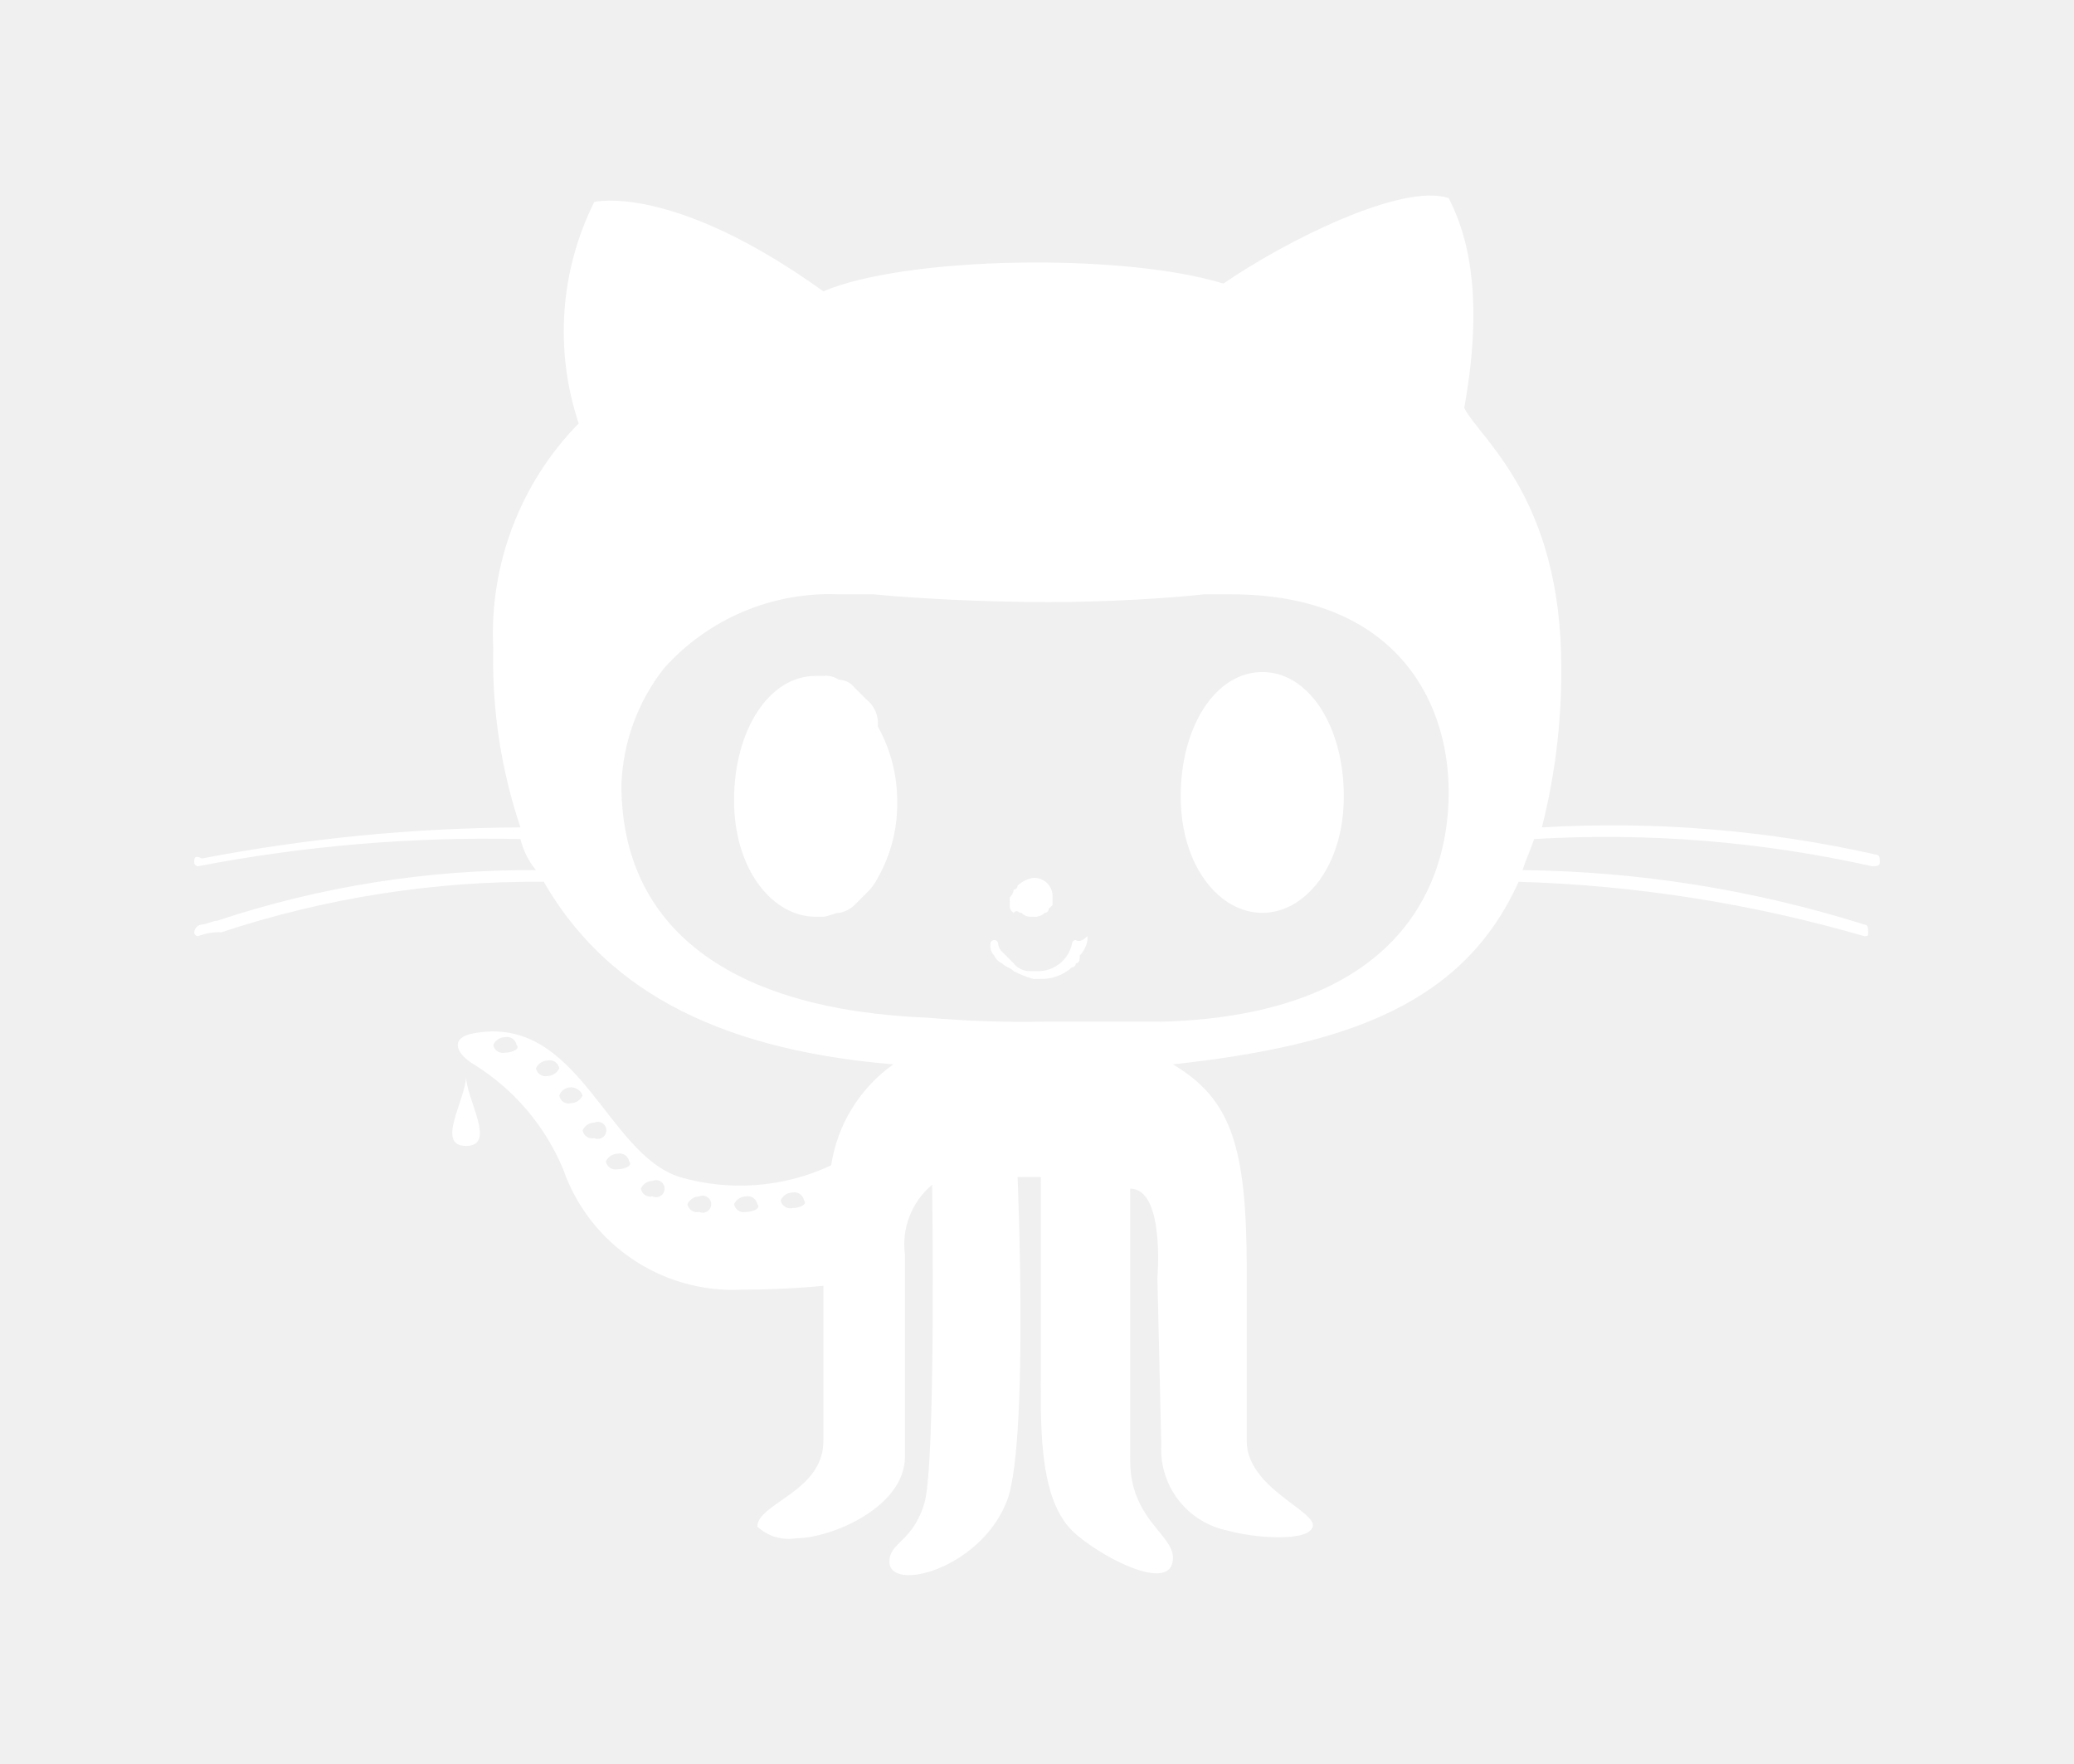
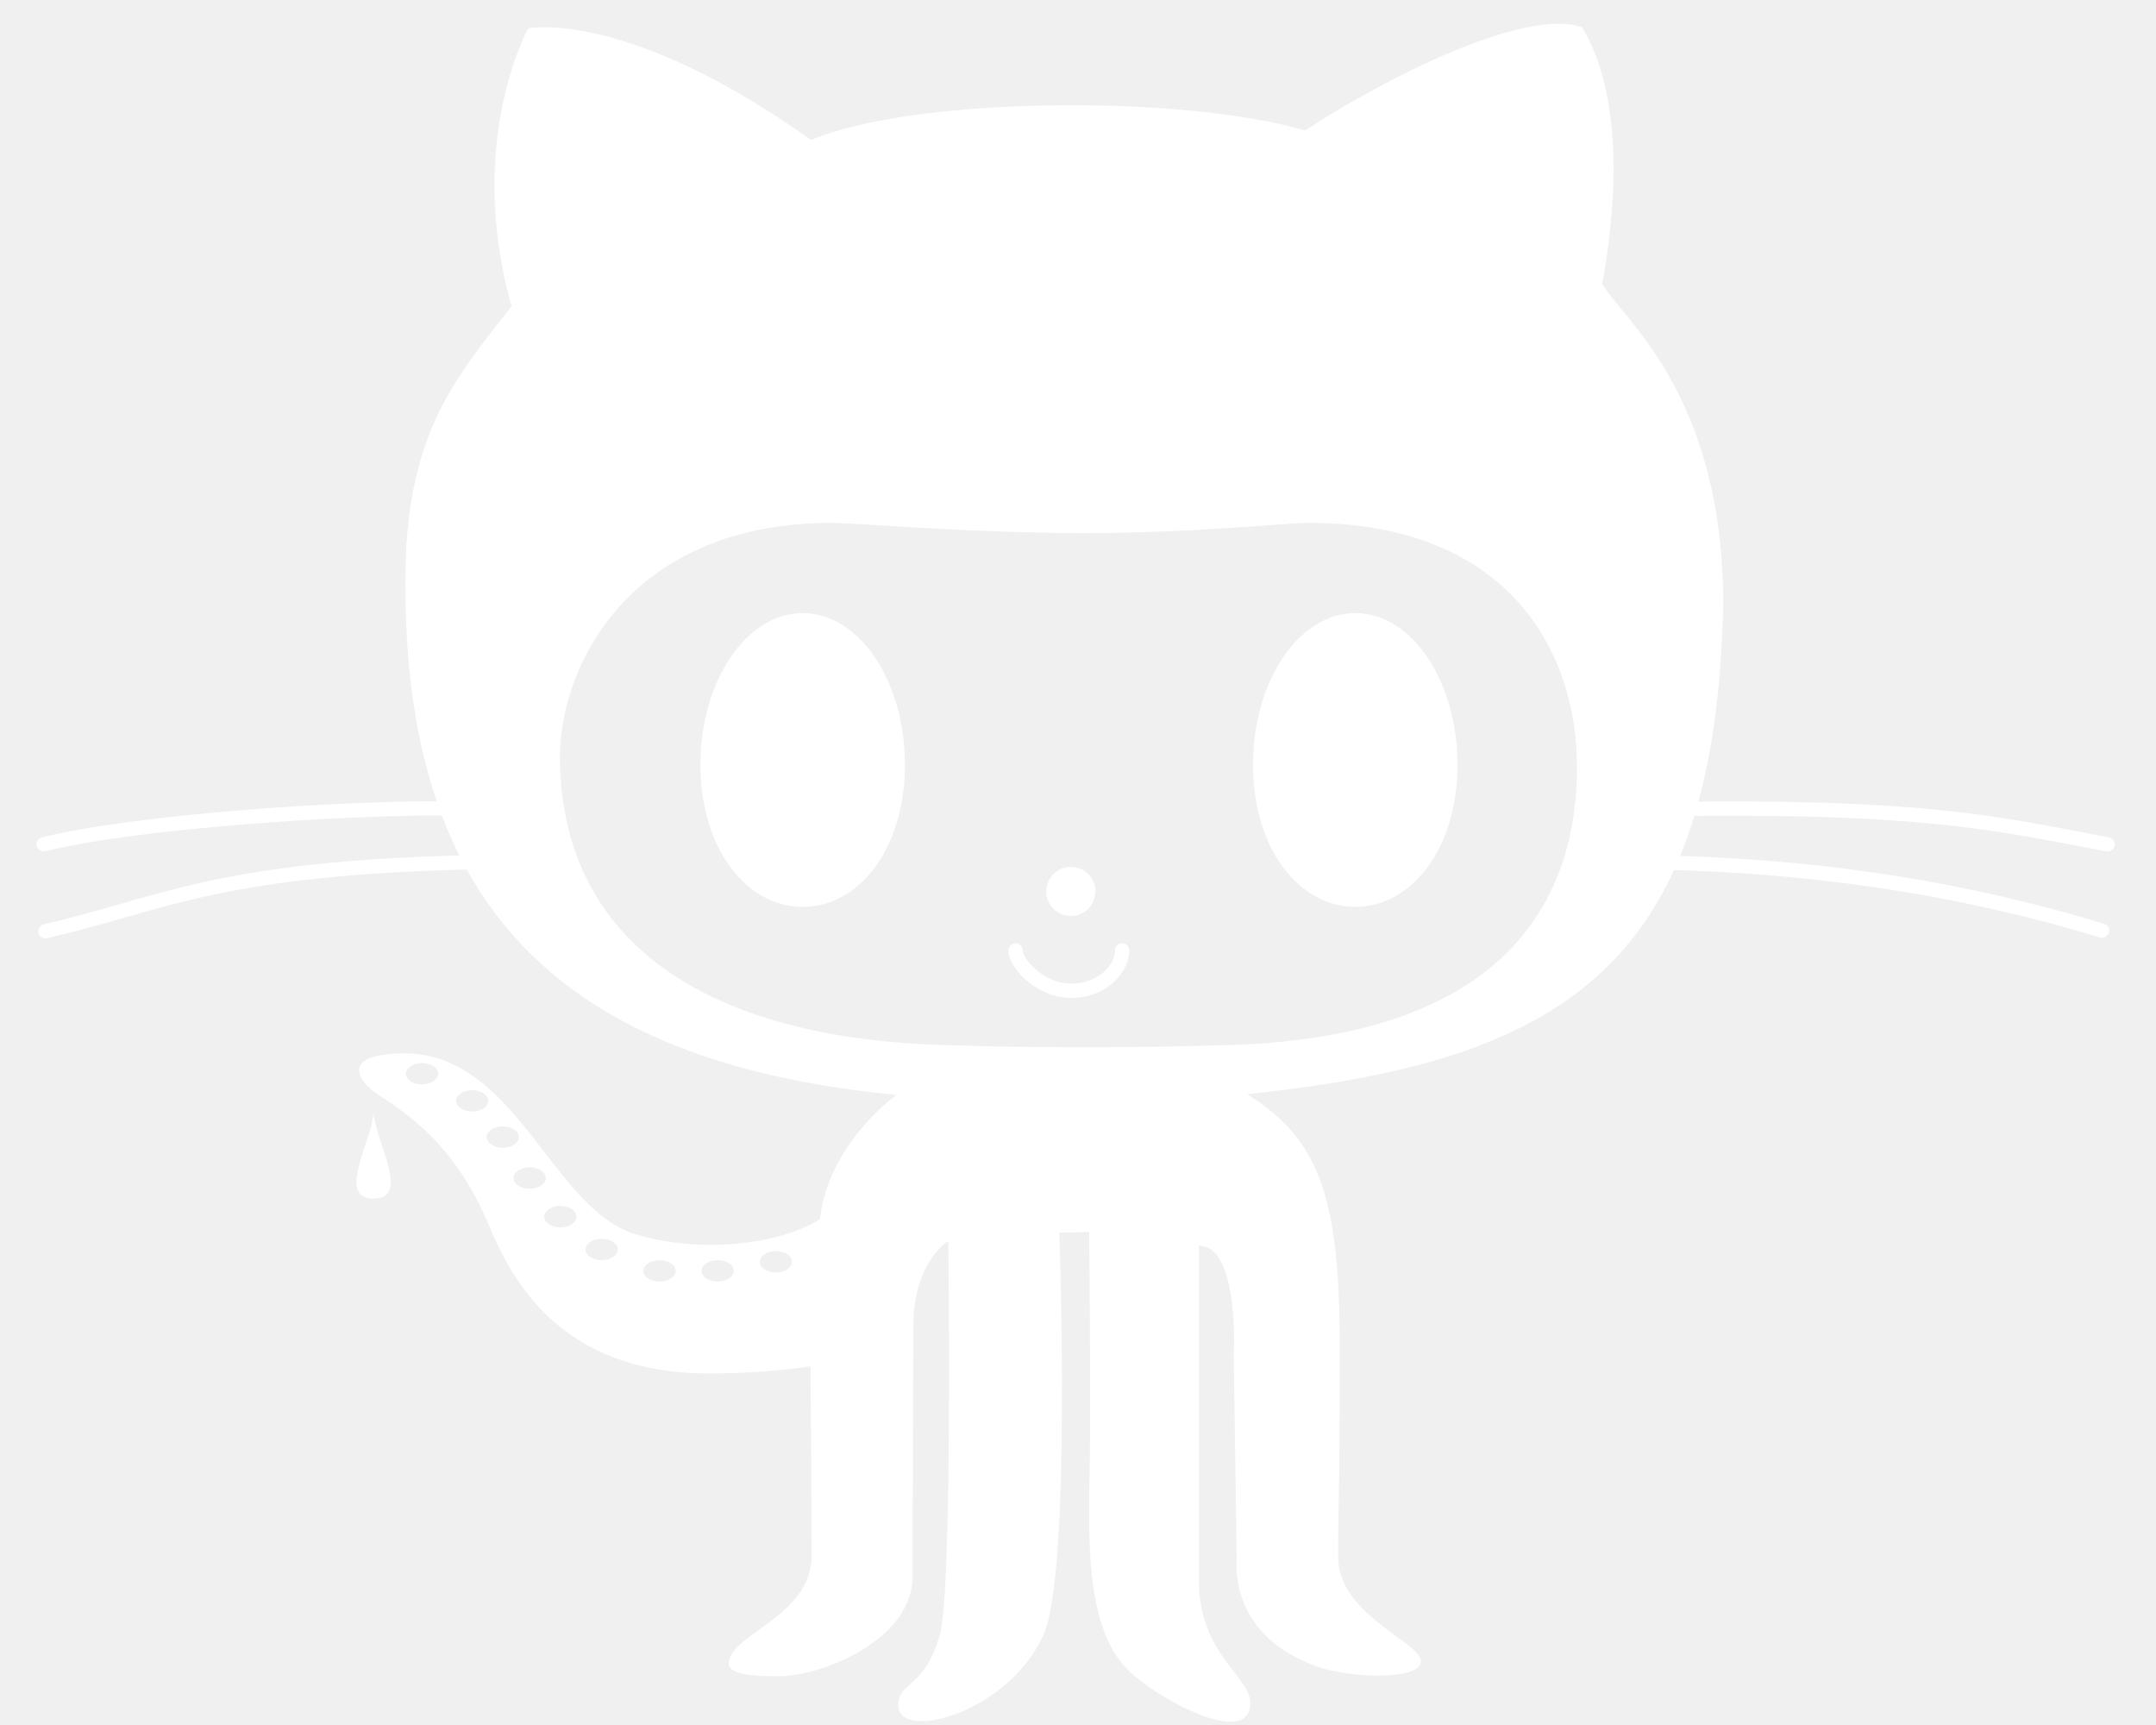
- <svg xmlns="http://www.w3.org/2000/svg" id="Layer_1" data-name="Layer 1" viewBox="0 0 53.4 45.4">
-   <defs>
-     <style>.cls-1{fill:none;}.cls-2{clip-path:url(#clip-path);}.cls-3{fill:#fff;}.cls-4{clip-path:url(#clip-path-2);}.cls-5{clip-path:url(#clip-path-3);}.cls-6{clip-path:url(#clip-path-4);}.cls-7{clip-path:url(#clip-path-5);}.cls-8{clip-path:url(#clip-path-6);}</style>
-     <clipPath id="clip-path" transform="translate(5 5)">
-       <path class="cls-1" d="M25,21.3H21.9a28.12,28.12,0,0,1-3-.1c-5.1-.2-7.9-2.3-7.9-6a5.13,5.13,0,0,1,1.1-3,5.72,5.72,0,0,1,4.5-1.9h0.9c1,0.1,2.8.2,4.5,0.2,1.5,0,3.1-.1,4-0.2h0.7c4.1,0,5.6,2.6,5.6,5.1S30.9,21.1,25,21.3Zm-9.6,4.8a0.25,0.25,0,0,1-.3-0.2,0.34,0.34,0,0,1,.3-0.2,0.25,0.25,0,0,1,.3.2C15.8,26,15.6,26.1,15.4,26.1Zm-1.2.1a0.25,0.25,0,0,1-.3-0.2,0.34,0.34,0,0,1,.3-0.2,0.25,0.25,0,0,1,.3.2C14.6,26.1,14.4,26.2,14.2,26.2Zm-1.2,0a0.25,0.25,0,0,1-.3-0.2,0.34,0.34,0,0,1,.3-0.2A0.22,0.22,0,1,1,13,26.2Zm-1.2-.4a0.25,0.25,0,0,1-.3-0.2,0.34,0.34,0,0,1,.3-0.2A0.22,0.22,0,1,1,11.8,25.8Zm-0.9-.7a0.25,0.25,0,0,1-.3-0.2,0.34,0.34,0,0,1,.3-0.2,0.25,0.25,0,0,1,.3.2C11.3,25,11.1,25.1,10.9,25.1Zm-0.6-.8a0.25,0.25,0,0,1-.3-0.2,0.34,0.34,0,0,1,.3-0.2A0.22,0.22,0,1,1,10.3,24.3ZM9.4,23.2a0.32,0.32,0,0,1,.6,0,0.34,0.34,0,0,1-.3.2A0.24,0.24,0,0,1,9.4,23.2Zm-0.6-.7a0.34,0.34,0,0,1,.3-0.2,0.25,0.25,0,0,1,.3.2,0.34,0.34,0,0,1-.3.2A0.25,0.25,0,0,1,8.8,22.5ZM8,22.1a0.25,0.25,0,0,1-.3-0.2A0.34,0.34,0,0,1,8,21.7a0.25,0.25,0,0,1,.3.2C8.4,22,8.2,22.1,8,22.1Zm35.2-4.8h0c0.1,0,.2,0,0.2-0.1s0-.2-0.1-0.2a30.93,30.93,0,0,0-8.6-.7,16.42,16.42,0,0,0,.5-4.1c0-4.4-2.1-5.9-2.5-6.7,0.6-3.3-.1-4.8-0.4-5.4-1.2-.4-4.2,1.1-5.8,2.2-2.6-.8-8.2-0.7-10.3.2C12.3-.3,10.3.2,10.3,0.2a7.47,7.47,0,0,0-.4,5.7,7.74,7.74,0,0,0-2.2,5.8,13.46,13.46,0,0,0,.7,4.6,44.69,44.69,0,0,0-8.2.8C0,17,0,17.1,0,17.2a0.1,0.1,0,0,0,.1.1h0a39.34,39.34,0,0,1,8.3-.7,2,2,0,0,0,.4.8A25.51,25.51,0,0,0,.6,18.7c-0.1,0-.3.1-0.4,0.1A0.22,0.22,0,0,0,0,19a0.1,0.1,0,0,0,.1.1h0A1.49,1.49,0,0,1,.7,19,25.72,25.72,0,0,1,9,17.7c1.5,2.6,4.2,4.3,9,4.7A3.91,3.91,0,0,0,16.4,25a5.53,5.53,0,0,1-3.9.3c-1.9-.6-2.6-4.2-5.3-3.7-0.6.1-.5,0.5,0,0.8a5.8,5.8,0,0,1,2.3,2.7,4.63,4.63,0,0,0,4.6,3.1c1.2,0,2.1-.1,2.1-0.1v4c0,1.3-1.7,1.6-1.7,2.2a1.18,1.18,0,0,0,1,.3c0.9,0,2.8-.8,2.8-2.1V27.3a2,2,0,0,1,.7-1.8s0.1,7.2-.2,8.2-0.9,1-.9,1.5c0,0.8,2.3.2,3-1.5,0.6-1.3.3-8.4,0.3-8.4h0.6V30c0,1.5-.1,3.5.8,4.4,0.6,0.6,2.6,1.7,2.6.7,0-.6-1.1-1-1.1-2.5v-7c0.9,0,.7,2.3.7,2.3l0.1,4.3a2.13,2.13,0,0,0,1.7,2.2c0.7,0.2,2.1.3,2.2-.1s-1.7-1-1.7-2.2V27.7c0-3.2-.4-4.4-1.9-5.3,4.6-.5,7.5-1.6,8.9-4.7A35.72,35.72,0,0,1,43,19.1h0c0.1,0,.1,0,0.1-0.1s0-.2-0.1-0.2a30.45,30.45,0,0,0-8.8-1.4c0.1-.3.2-0.5,0.3-0.8A31.33,31.33,0,0,1,43.2,17.3Z" />
-     </clipPath>
-     <clipPath id="clip-path-2" transform="translate(5 5)">
-       <path class="cls-1" d="M7,24.5c0.8,0,0-1.2,0-1.8C7,23.3,6.2,24.5,7,24.5Z" />
-     </clipPath>
-     <clipPath id="clip-path-3" transform="translate(5 5)">
-       <path class="cls-1" d="M22.7,19.2a0.1,0.1,0,0,0-.1.1,0.89,0.89,0,0,1-.9.7H21.5a0.52,0.52,0,0,1-.4-0.2L21,19.7l-0.2-.2a0.31,0.31,0,0,1-.1-0.2,0.1,0.1,0,0,0-.2,0v0.1a0.35,0.35,0,0,0,.1.2,0.38,0.38,0,0,0,.2.2c0.1,0.1.2,0.1,0.3,0.2a2.57,2.57,0,0,0,.5.2h0.2a1.14,1.14,0,0,0,.8-0.3,0.1,0.1,0,0,0,.1-0.1c0.1,0,.1-0.1.1-0.2a0.76,0.76,0,0,0,.2-0.4V19.1C22.8,19.3,22.7,19.2,22.7,19.2Z" />
-     </clipPath>
-     <clipPath id="clip-path-4" transform="translate(5 5)">
-       <path class="cls-1" d="M21.3,18.5h0a0.31,0.31,0,0,0,.2.1h0.1a0.37,0.37,0,0,0,.3-0.1,0.1,0.1,0,0,0,.1-0.1l0.1-.1V18.1a0.47,0.47,0,0,0-.5-0.5,0.76,0.76,0,0,0-.4.2h0a0.1,0.1,0,0,1-.1.1,0.31,0.31,0,0,1-.1.2v0.2a0.2,0.2,0,0,0,.1.2C21.2,18.4,21.2,18.5,21.3,18.5Z" />
-     </clipPath>
-     <clipPath id="clip-path-5" transform="translate(5 5)">
-       <path class="cls-1" d="M17.3,13L17,12.7a0.52,0.52,0,0,0-.4-0.2,0.6,0.6,0,0,0-.4-0.1H16c-1.2,0-2.1,1.4-2.1,3.2s1,3,2.1,3h0.2c0.1,0,.3-0.1.4-0.1s0.3-.1.4-0.2l0.3-.3a1.38,1.38,0,0,0,.3-0.4,3.83,3.83,0,0,0,.5-1.9,3.94,3.94,0,0,0-.5-2A0.78,0.78,0,0,0,17.3,13Z" />
-     </clipPath>
-     <clipPath id="clip-path-6" transform="translate(5 5)">
-       <path class="cls-1" d="M27.5,12.3c-1.2,0-2.1,1.4-2.1,3.2s1,3,2.1,3,2.1-1.2,2.1-3S28.7,12.3,27.5,12.3Z" />
-     </clipPath>
-   </defs>
-   <g id="Layer_1-2" data-name="Layer 1">
-     <g class="cls-2">
-       <rect class="cls-3" width="53.4" height="45.4" />
-     </g>
-     <g class="cls-4">
-       <rect class="cls-3" x="6.7" y="22.7" width="10.7" height="11.8" />
-     </g>
-     <g class="cls-5">
-       <rect class="cls-3" x="20.3" y="19.2" width="12.5" height="11.1" />
-     </g>
-     <g class="cls-6">
-       <rect class="cls-3" x="21.1" y="17.6" width="11" height="11" />
-     </g>
-     <g class="cls-7">
-       <rect class="cls-3" x="13.9" y="12.3" width="14.3" height="16.1" />
-     </g>
-     <g class="cls-8">
-       <rect class="cls-3" x="25.4" y="12.3" width="14.3" height="16.1" />
+ <svg xmlns="http://www.w3.org/2000/svg" width="45px" height="36px" viewBox="0 0 45 36" version="1.1">
+   <defs />
+   <g id="Page-1" stroke="none" stroke-width="1" fill="none" fill-rule="evenodd">
+     <g id="41-github" fill="#FFFFFF">
+       <g id="Layer_1">
+         <g id="Group">
+           <path d="M43.961,17.767 C43.97,17.768 43.98,17.769 43.989,17.769 C44.059,17.769 44.123,17.718 44.136,17.647 C44.15,17.567 44.097,17.489 44.016,17.474 C41.977,17.1 40.484,16.686 35.45,16.728 C35.764,15.573 35.933,14.207 35.967,12.589 C35.959,8.201 33.849,6.65 33.443,5.921 C34.041,2.6 33.344,1.088 33.02,0.569 C31.824,0.146 28.86,1.658 27.241,2.723 C24.601,1.955 19.021,2.029 16.929,2.922 C13.068,0.17 11.026,0.592 11.026,0.592 C11.026,0.592 9.706,2.946 10.677,6.392 C9.407,8.003 8.46,9.143 8.46,12.165 C8.46,13.868 8.661,15.391 9.116,16.722 C7.095,16.717 2.86,16.988 0.876,17.475 C0.797,17.495 0.748,17.577 0.767,17.656 C0.784,17.723 0.846,17.769 0.912,17.769 C0.924,17.769 0.936,17.768 0.948,17.765 C2.95,17.272 7.326,17.004 9.223,17.02 C9.332,17.307 9.454,17.585 9.588,17.853 C4.711,17.982 3.396,18.675 1.349,19.184 C1.2,19.221 1.055,19.257 0.913,19.292 C0.834,19.312 0.784,19.393 0.804,19.472 C0.821,19.54 0.881,19.585 0.949,19.585 C0.961,19.585 0.973,19.584 0.985,19.581 C1.127,19.546 1.272,19.51 1.421,19.472 C3.475,18.962 4.808,18.265 9.743,18.147 C11.194,20.768 13.992,22.399 18.71,22.85 C18.037,23.359 17.228,24.324 17.116,25.441 C16.269,25.986 14.567,26.166 13.243,25.75 C11.387,25.167 10.677,21.512 7.899,22.032 C7.297,22.145 7.417,22.54 7.937,22.875 C8.784,23.42 9.581,24.102 10.196,25.555 C10.668,26.67 11.66,28.663 14.799,28.663 C16.044,28.663 16.917,28.514 16.917,28.514 C16.917,28.514 16.941,31.361 16.941,32.468 C16.941,33.744 15.211,34.104 15.211,34.717 C15.211,34.96 15.783,34.983 16.244,34.983 C17.153,34.983 19.046,34.227 19.046,32.901 C19.046,31.847 19.063,28.303 19.063,27.684 C19.063,26.328 19.794,25.899 19.794,25.899 C19.794,25.899 19.884,33.134 19.619,34.103 C19.309,35.244 18.748,35.082 18.748,35.591 C18.748,36.347 21.026,35.776 21.781,34.115 C22.365,32.822 22.11,25.726 22.11,25.726 L22.733,25.713 C22.733,25.713 22.768,28.962 22.747,30.447 C22.725,31.985 22.62,33.93 23.538,34.847 C24.141,35.45 26.095,36.508 26.095,35.541 C26.095,34.979 25.024,34.517 25.024,32.996 L25.024,25.998 C25.879,25.998 25.751,28.299 25.751,28.299 L25.813,32.575 C25.813,32.575 25.625,34.132 27.506,34.785 C28.17,35.016 29.59,35.078 29.657,34.69 C29.724,34.302 27.947,33.724 27.931,32.517 C27.921,31.782 27.964,31.352 27.964,28.155 C27.964,24.957 27.532,23.775 26.029,22.833 C30.669,22.359 33.54,21.216 34.94,18.157 C36.548,18.209 39.915,18.373 43.829,19.564 C43.843,19.569 43.858,19.57 43.873,19.57 C43.936,19.57 43.995,19.529 44.015,19.465 C44.039,19.386 43.995,19.303 43.916,19.279 C40.056,18.104 36.791,17.921 35.067,17.863 C35.176,17.597 35.276,17.319 35.364,17.026 C40.428,16.98 41.924,17.392 43.961,17.767 L43.961,17.767 Z M8.809,22.631 C8.623,22.631 8.472,22.531 8.472,22.408 C8.472,22.285 8.623,22.185 8.809,22.185 C8.994,22.185 9.145,22.285 9.145,22.408 C9.145,22.531 8.994,22.631 8.809,22.631 L8.809,22.631 Z M9.519,22.974 C9.519,22.851 9.669,22.751 9.855,22.751 C10.04,22.751 10.191,22.851 10.191,22.974 C10.191,23.097 10.04,23.197 9.855,23.197 C9.669,23.197 9.519,23.097 9.519,22.974 L9.519,22.974 Z M10.158,23.73 C10.158,23.607 10.308,23.507 10.494,23.507 C10.68,23.507 10.83,23.607 10.83,23.73 C10.83,23.853 10.68,23.953 10.494,23.953 C10.308,23.953 10.158,23.853 10.158,23.73 L10.158,23.73 Z M11.055,24.808 C10.869,24.808 10.718,24.708 10.718,24.585 C10.718,24.462 10.869,24.362 11.055,24.362 C11.24,24.362 11.391,24.462 11.391,24.585 C11.391,24.708 11.24,24.808 11.055,24.808 L11.055,24.808 Z M11.694,25.614 C11.508,25.614 11.358,25.514 11.358,25.391 C11.358,25.268 11.508,25.168 11.694,25.168 C11.88,25.168 12.03,25.268 12.03,25.391 C12.03,25.514 11.88,25.614 11.694,25.614 L11.694,25.614 Z M12.557,26.3 C12.372,26.3 12.221,26.2 12.221,26.077 C12.221,25.953 12.372,25.854 12.557,25.854 C12.743,25.854 12.894,25.953 12.894,26.077 C12.894,26.2 12.743,26.3 12.557,26.3 L12.557,26.3 Z M13.765,26.746 C13.58,26.746 13.429,26.646 13.429,26.523 C13.429,26.4 13.58,26.3 13.765,26.3 C13.951,26.3 14.102,26.4 14.102,26.523 C14.102,26.646 13.951,26.746 13.765,26.746 L13.765,26.746 Z M14.978,26.746 C14.792,26.746 14.641,26.646 14.641,26.523 C14.641,26.4 14.792,26.3 14.978,26.3 C15.163,26.3 15.314,26.4 15.314,26.523 C15.314,26.646 15.163,26.746 14.978,26.746 L14.978,26.746 Z M16.194,26.556 C16.008,26.556 15.858,26.456 15.858,26.333 C15.858,26.209 16.008,26.11 16.194,26.11 C16.38,26.11 16.53,26.209 16.53,26.333 C16.53,26.456 16.38,26.556 16.194,26.556 L16.194,26.556 Z M25.718,21.807 C24.715,21.84 23.675,21.857 22.627,21.857 C21.569,21.857 20.548,21.84 19.592,21.806 C14.495,21.628 11.687,19.487 11.687,15.778 C11.687,15.392 11.769,14.038 12.823,12.78 C13.849,11.557 15.419,10.911 17.366,10.911 C17.498,10.911 17.736,10.925 18.217,10.955 C19.249,11.019 20.977,11.126 22.688,11.126 C24.236,11.126 25.803,11.012 26.645,10.95 C27.039,10.922 27.197,10.911 27.299,10.911 C31.439,10.911 32.915,13.543 32.915,16.007 C32.915,18.546 31.666,21.613 25.718,21.807 L25.718,21.807 Z" id="Shape" />
+           <path d="M7.796,25.015 C8.598,25.015 7.809,23.776 7.796,23.197 C7.792,23.761 6.994,25.015 7.796,25.015 L7.796,25.015 Z" id="Shape" />
+           <path d="M23.422,19.686 C23.339,19.686 23.272,19.752 23.272,19.834 C23.272,20.162 22.885,20.528 22.367,20.528 C22.292,20.528 22.22,20.52 22.152,20.506 C21.98,20.469 21.828,20.391 21.704,20.3 C21.679,20.282 21.655,20.263 21.632,20.244 C21.565,20.187 21.508,20.127 21.462,20.07 C21.387,19.974 21.346,19.887 21.346,19.834 C21.346,19.752 21.279,19.686 21.196,19.686 C21.114,19.686 21.047,19.752 21.047,19.834 C21.047,19.877 21.056,19.924 21.072,19.974 C21.098,20.05 21.141,20.132 21.2,20.215 C21.258,20.297 21.333,20.38 21.421,20.457 C21.509,20.534 21.61,20.606 21.723,20.664 C21.864,20.738 22.021,20.792 22.192,20.814 C22.249,20.822 22.307,20.826 22.367,20.826 C22.677,20.826 22.947,20.726 23.151,20.574 C23.181,20.552 23.209,20.53 23.235,20.506 C23.288,20.459 23.336,20.408 23.377,20.354 C23.481,20.22 23.546,20.071 23.565,19.923 C23.569,19.893 23.571,19.864 23.571,19.835 C23.571,19.752 23.504,19.686 23.422,19.686 L23.422,19.686 Z" id="Shape" />
+           <path d="M22.063,19.028 C22.083,19.042 22.105,19.054 22.127,19.065 C22.172,19.087 22.221,19.102 22.272,19.11 C22.298,19.113 22.324,19.115 22.351,19.115 C22.457,19.115 22.556,19.083 22.638,19.028 C22.673,19.005 22.704,18.978 22.732,18.948 C22.77,18.905 22.799,18.855 22.821,18.802 C22.847,18.74 22.865,18.674 22.865,18.603 C22.865,18.32 22.635,18.091 22.351,18.091 C22.208,18.091 22.08,18.148 21.987,18.241 C21.983,18.245 21.98,18.25 21.976,18.254 C21.949,18.282 21.927,18.314 21.907,18.347 C21.88,18.394 21.858,18.445 21.846,18.5 C21.839,18.533 21.836,18.568 21.836,18.603 C21.836,18.639 21.839,18.673 21.846,18.706 C21.86,18.773 21.887,18.835 21.924,18.89 C21.961,18.944 22.008,18.991 22.063,19.028 Z" id="Shape" />
+           <path d="M18.112,13.517 C18.006,13.388 17.892,13.274 17.771,13.177 C17.651,13.08 17.522,12.999 17.389,12.937 C17.255,12.876 17.116,12.833 16.973,12.811 C16.901,12.801 16.828,12.795 16.754,12.795 C15.576,12.795 14.62,14.212 14.62,15.959 C14.62,17.707 15.576,18.926 16.754,18.926 C16.828,18.926 16.901,18.921 16.973,18.911 C17.116,18.893 17.255,18.856 17.389,18.802 C17.522,18.747 17.651,18.676 17.771,18.59 C17.892,18.503 18.006,18.4 18.112,18.284 C18.217,18.167 18.314,18.036 18.401,17.892 C18.705,17.387 18.888,16.724 18.888,15.959 C18.888,15.195 18.705,14.494 18.401,13.946 C18.314,13.79 18.217,13.646 18.112,13.517 L18.112,13.517 Z" id="Shape" />
+           <path d="M28.287,12.795 C27.108,12.795 26.153,14.212 26.153,15.959 C26.153,17.707 27.108,18.925 28.287,18.925 C29.465,18.925 30.421,17.707 30.421,15.959 C30.421,14.212 29.465,12.795 28.287,12.795 L28.287,12.795 Z" id="Shape" />
+         </g>
+       </g>
    </g>
  </g>
</svg>
